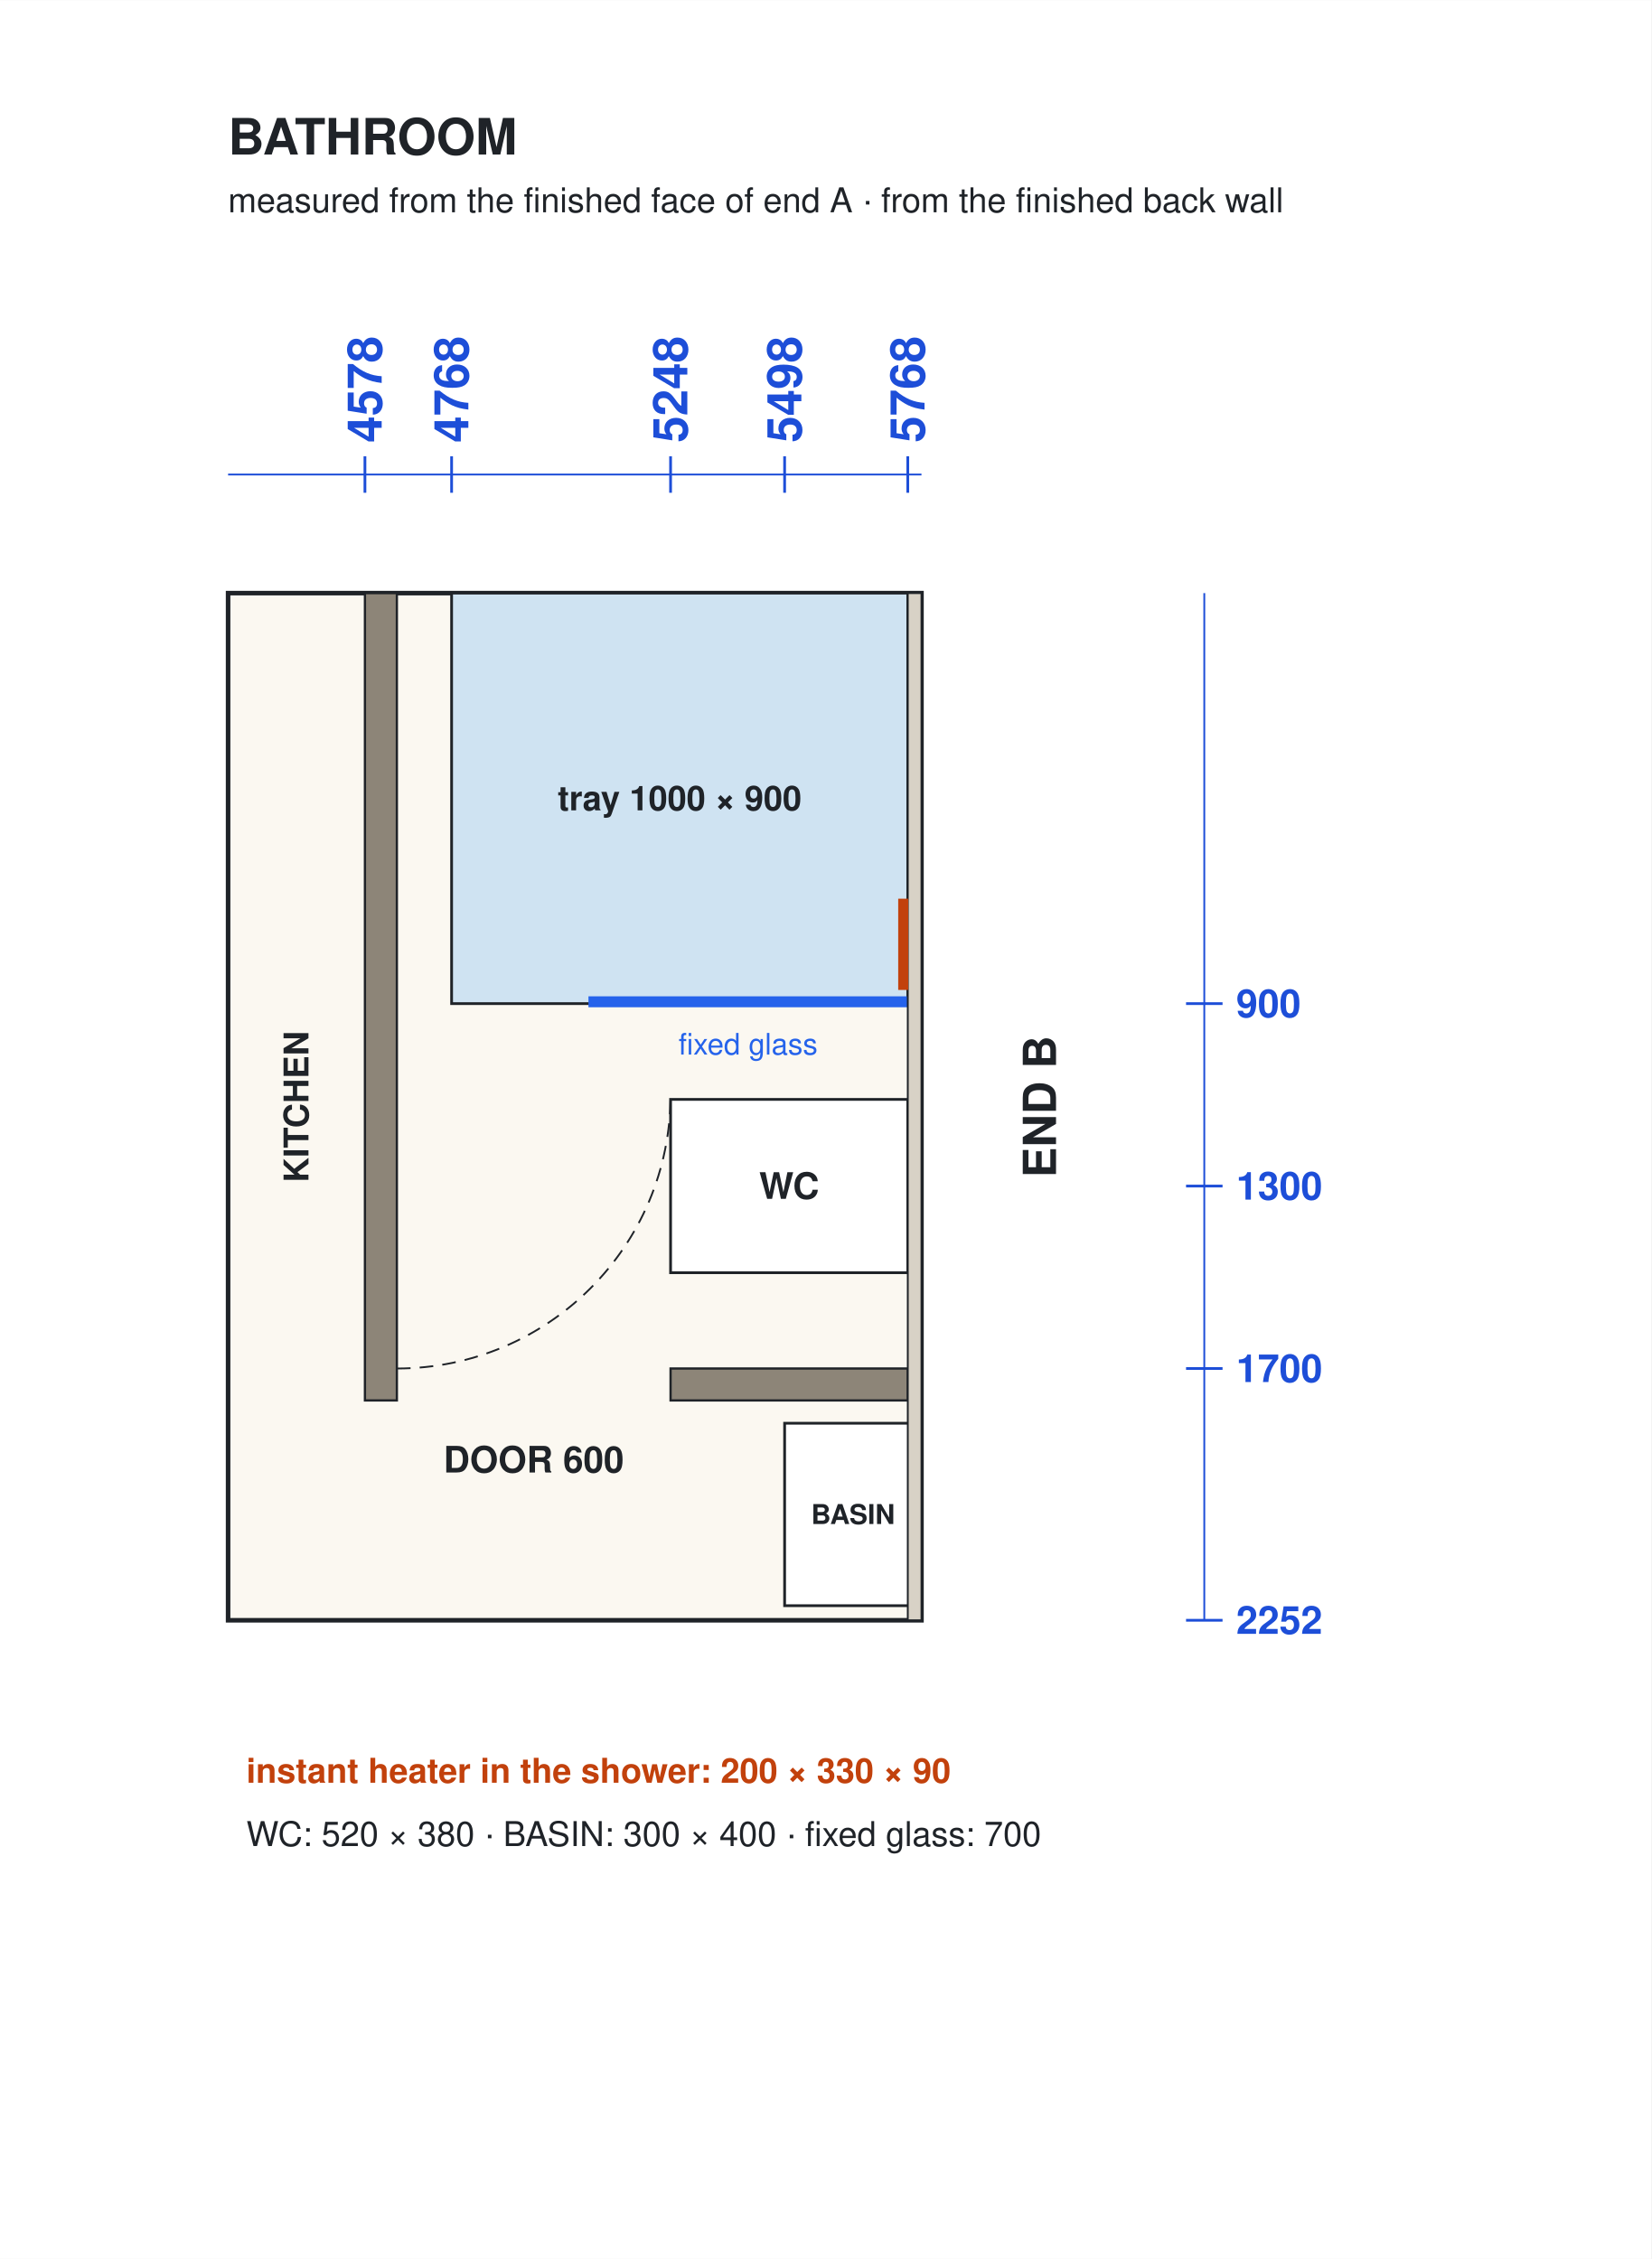
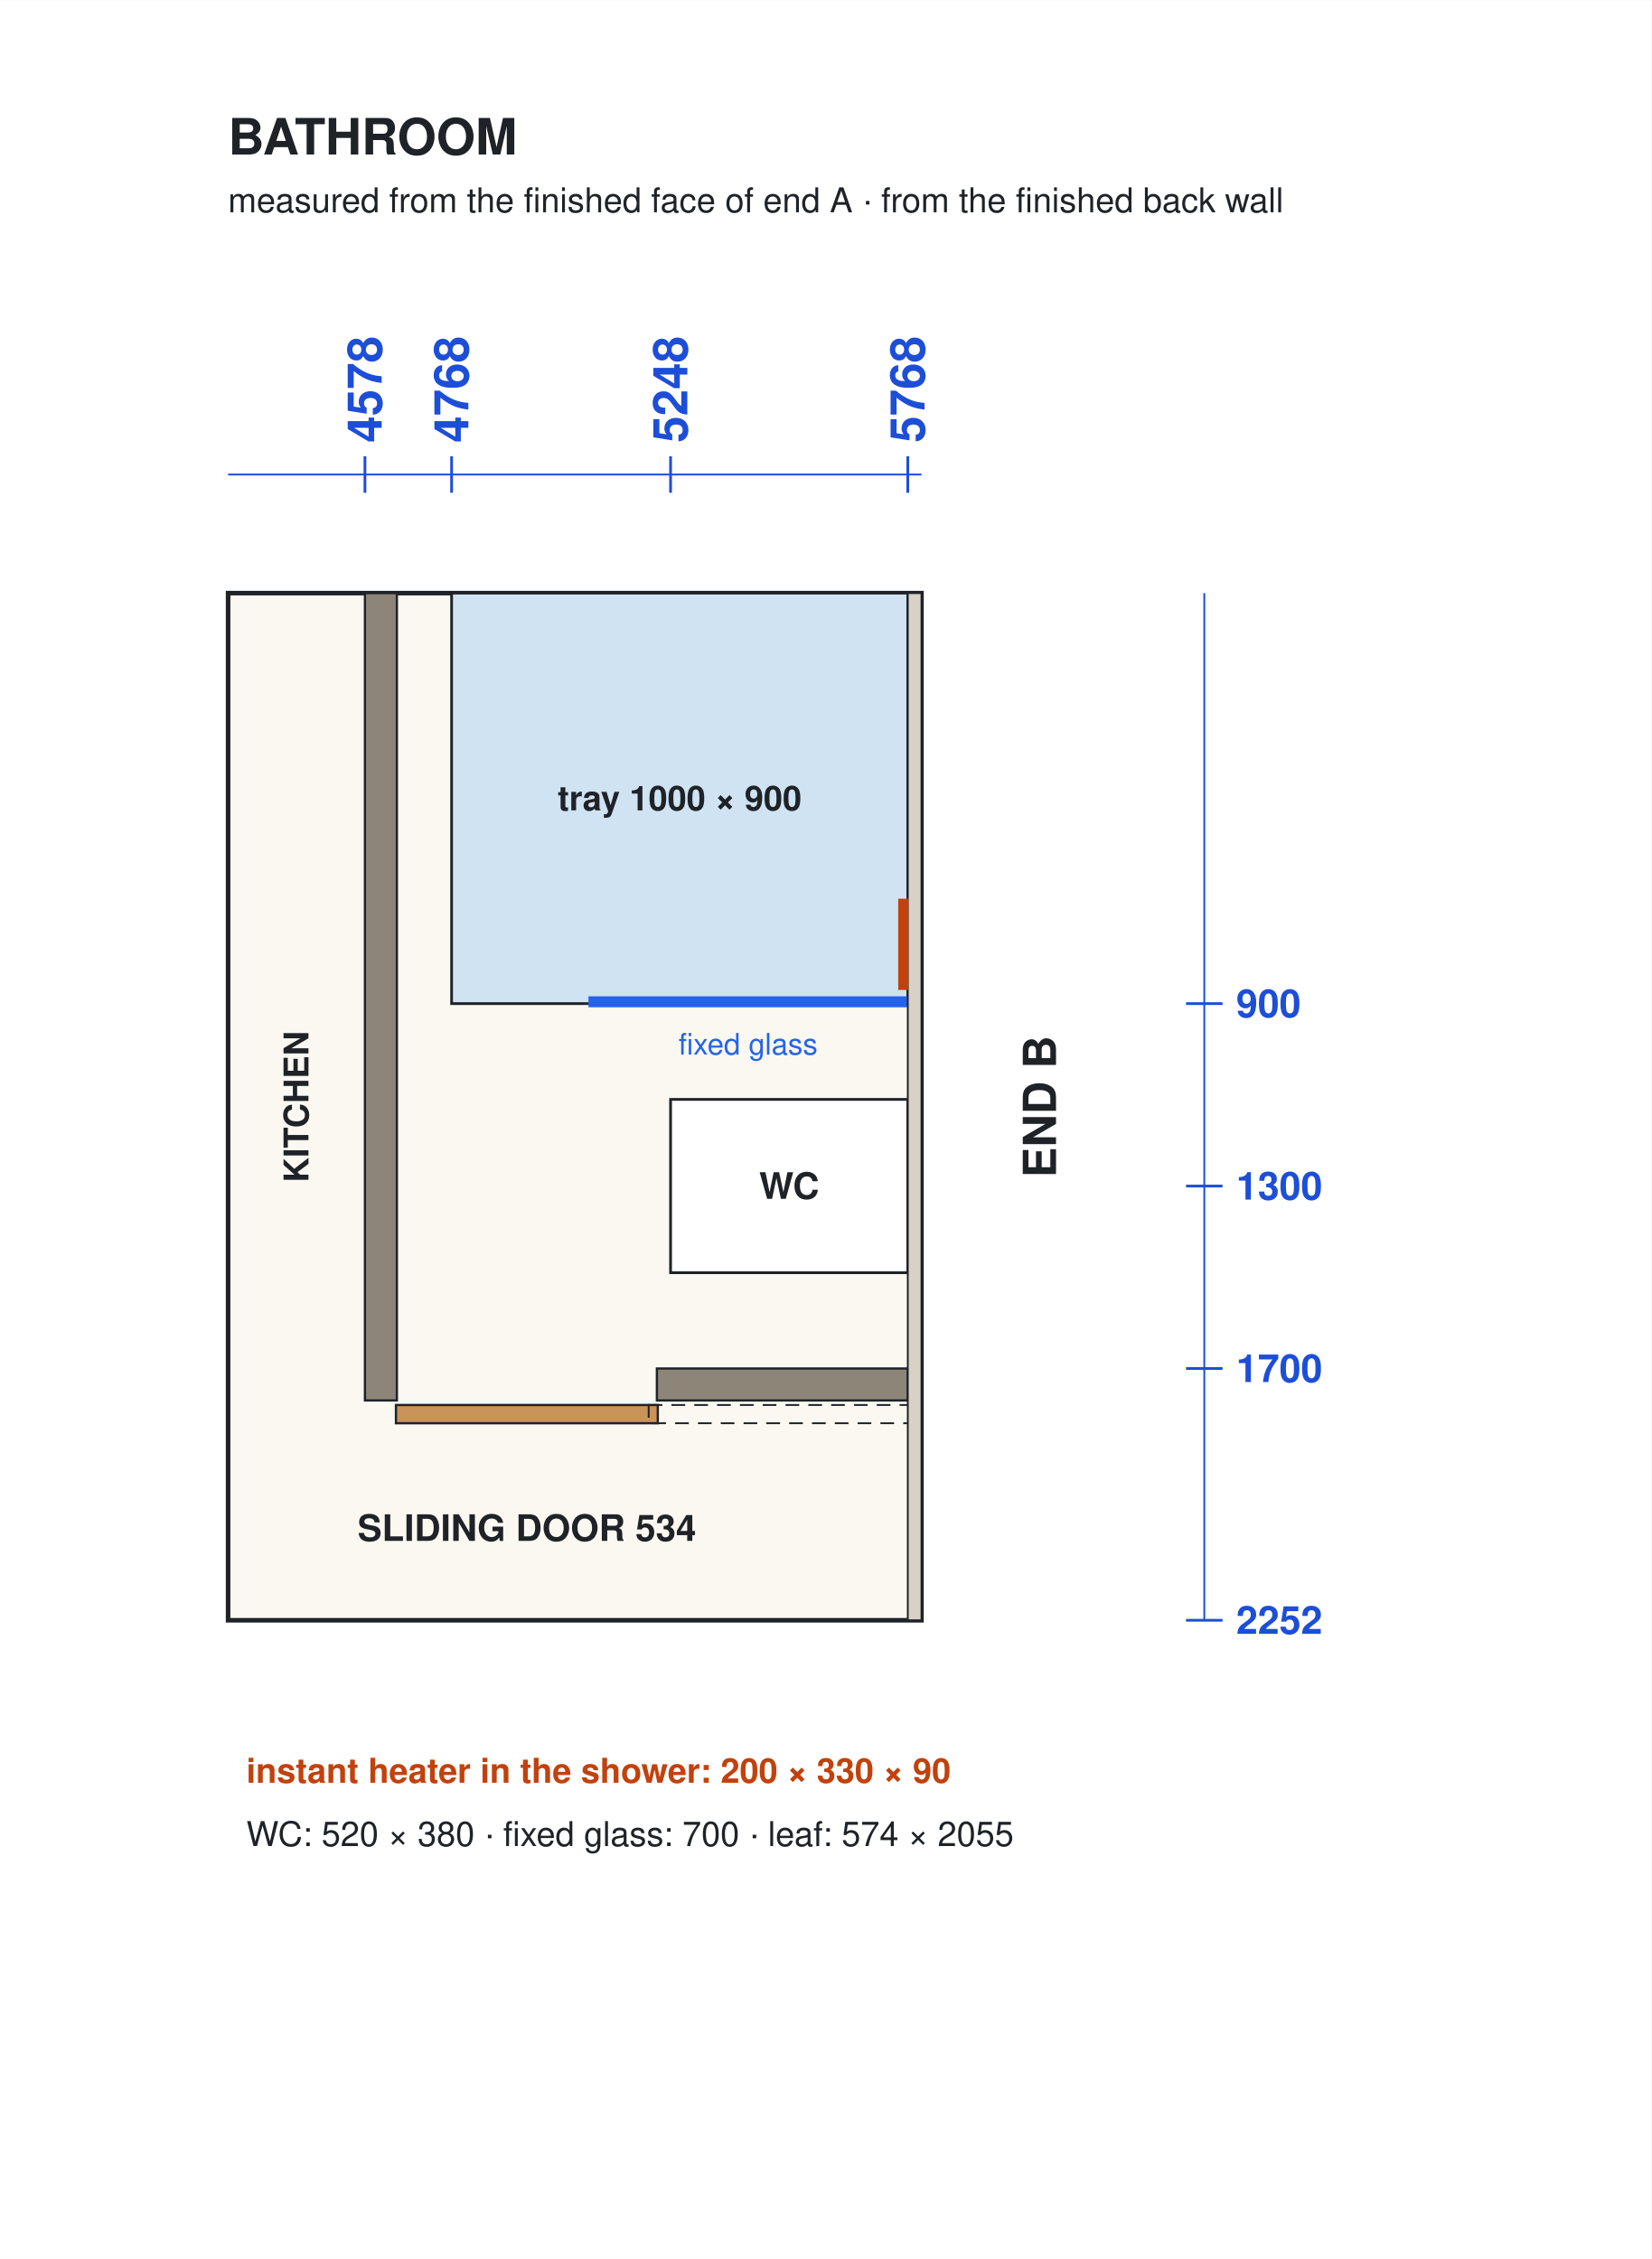
<svg xmlns="http://www.w3.org/2000/svg" viewBox="3778 -1300 3620 4952" width="603" height="825" font-family="Helvetica, Arial, sans-serif">
  <rect x="3778" y="-1300" width="3620" height="4952" fill="#ffffff" />
  <rect x="4278" y="0" width="1520" height="2252" fill="#fbf8f1" stroke="#1f2328" stroke-width="10" />
  <rect x="4578" y="0" width="70" height="1770" fill="#8d8578" stroke="#1f2328" stroke-width="5" />
  <rect x="4648" y="1700" width="0" height="70" fill="#8d8578" stroke="#1f2328" stroke-width="5" />
-   <rect x="5248" y="1700" width="520" height="70" fill="#8d8578" stroke="#1f2328" stroke-width="5" />
-   <path d="M 4648 1700 A 600 600 0 0 0 5248 1100" fill="none" stroke="#1f2328" stroke-width="4" stroke-dasharray="30 20" />
-   <text x="4948" y="1900" font-size="80" font-weight="700" fill="#1f2328" text-anchor="middle" dominant-baseline="middle">DOOR 600</text>
+   <rect x="5218" y="1700" width="550" height="70" fill="#8d8578" stroke="#1f2328" stroke-width="5" />
+   <rect x="4646" y="1780" width="574" height="40" fill="#c9935a" stroke="#1f2328" stroke-width="5" />
+   <rect x="5200" y="1780" width="574" height="40" fill="none" stroke="#1f2328" stroke-width="4" stroke-dasharray="30 20" />
+   <text x="4933" y="2050" font-size="80" font-weight="700" fill="#1f2328" text-anchor="middle" dominant-baseline="middle">SLIDING DOOR 534</text>
  <rect x="4768" y="0" width="1000" height="900" fill="#cfe3f2" stroke="#1f2328" stroke-width="6" />
  <text x="5268" y="450" font-size="75" font-weight="700" fill="#1f2328" text-anchor="middle" dominant-baseline="middle">tray 1000 × 900</text>
  <rect x="5068" y="884" width="700" height="24" fill="#2563eb" stroke="none" stroke-width="0" />
  <text x="5418" y="990" font-size="65" font-weight="400" fill="#2563eb" text-anchor="middle" dominant-baseline="middle">fixed glass</text>
  <rect x="5248" y="1110" width="520" height="380" fill="#ffffff" stroke="#1f2328" stroke-width="6" />
  <text x="5508" y="1300" font-size="80" font-weight="700" fill="#1f2328" text-anchor="middle" dominant-baseline="middle">WC</text>
-   <rect x="5498" y="1820" width="300" height="400" fill="#ffffff" stroke="#1f2328" stroke-width="6" />
-   <text x="5648" y="2020" font-size="60" font-weight="700" fill="#1f2328" text-anchor="middle" dominant-baseline="middle">BASIN</text>
  <rect x="5768" y="0" width="30" height="2252" fill="#d8d2c6" stroke="#1f2328" stroke-width="4" />
  <line x1="5758" y1="670" x2="5758" y2="870" stroke="#c2410c" stroke-width="22" />
  <text x="4318" y="2582" font-size="75" font-weight="700" fill="#c2410c" text-anchor="start" dominant-baseline="middle">instant heater in the shower: 200 × 330 × 90</text>
-   <text x="4318" y="2722" font-size="75" font-weight="400" fill="#1f2328" text-anchor="start" dominant-baseline="middle">WC: 520 × 380 · BASIN: 300 × 400 · fixed glass: 700</text>
+   <text x="4318" y="2722" font-size="75" font-weight="400" fill="#1f2328" text-anchor="start" dominant-baseline="middle">WC: 520 × 380 · fixed glass: 700 · leaf: 574 × 2055</text>
  <text x="4428" y="1126" font-size="75" font-weight="700" fill="#1f2328" text-anchor="middle" dominant-baseline="middle" transform="rotate(-90 4428 1126)">KITCHEN</text>
  <text x="4278" y="-1000" font-size="110" font-weight="700" fill="#1f2328" text-anchor="start" dominant-baseline="middle">BATHROOM</text>
  <text x="6058" y="1126" font-size="100" font-weight="700" fill="#1f2328" text-anchor="middle" dominant-baseline="middle" transform="rotate(-90 6058 1126)">END B</text>
  <line x1="4278" y1="-260" x2="5798" y2="-260" stroke="#1d4ed8" stroke-width="4" />
  <line x1="4578" y1="-300" x2="4578" y2="-220" stroke="#1d4ed8" stroke-width="6" />
  <text x="4578" y="-330" font-size="105" font-weight="700" fill="#1d4ed8" text-anchor="start" dominant-baseline="middle" transform="rotate(-90 4578 -330)">4578</text>
  <line x1="4768" y1="-300" x2="4768" y2="-220" stroke="#1d4ed8" stroke-width="6" />
  <text x="4768" y="-330" font-size="105" font-weight="700" fill="#1d4ed8" text-anchor="start" dominant-baseline="middle" transform="rotate(-90 4768 -330)">4768</text>
  <line x1="5248" y1="-300" x2="5248" y2="-220" stroke="#1d4ed8" stroke-width="6" />
  <text x="5248" y="-330" font-size="105" font-weight="700" fill="#1d4ed8" text-anchor="start" dominant-baseline="middle" transform="rotate(-90 5248 -330)">5248</text>
-   <line x1="5498" y1="-300" x2="5498" y2="-220" stroke="#1d4ed8" stroke-width="6" />
-   <text x="5498" y="-330" font-size="105" font-weight="700" fill="#1d4ed8" text-anchor="start" dominant-baseline="middle" transform="rotate(-90 5498 -330)">5498</text>
  <line x1="5768" y1="-300" x2="5768" y2="-220" stroke="#1d4ed8" stroke-width="6" />
  <text x="5768" y="-330" font-size="105" font-weight="700" fill="#1d4ed8" text-anchor="start" dominant-baseline="middle" transform="rotate(-90 5768 -330)">5768</text>
  <line x1="6418" y1="0" x2="6418" y2="2252" stroke="#1d4ed8" stroke-width="4" />
  <line x1="6378" y1="900" x2="6458" y2="900" stroke="#1d4ed8" stroke-width="6" />
  <text x="6488" y="900" font-size="85" font-weight="700" fill="#1d4ed8" text-anchor="start" dominant-baseline="middle">900</text>
  <line x1="6378" y1="1300" x2="6458" y2="1300" stroke="#1d4ed8" stroke-width="6" />
  <text x="6488" y="1300" font-size="85" font-weight="700" fill="#1d4ed8" text-anchor="start" dominant-baseline="middle">1300</text>
  <line x1="6378" y1="1700" x2="6458" y2="1700" stroke="#1d4ed8" stroke-width="6" />
  <text x="6488" y="1700" font-size="85" font-weight="700" fill="#1d4ed8" text-anchor="start" dominant-baseline="middle">1700</text>
  <line x1="6378" y1="2252" x2="6458" y2="2252" stroke="#1d4ed8" stroke-width="6" />
  <text x="6488" y="2252" font-size="85" font-weight="700" fill="#1d4ed8" text-anchor="start" dominant-baseline="middle">2252</text>
  <text x="4278" y="-860" font-size="75" font-weight="400" fill="#1f2328" text-anchor="start" dominant-baseline="middle">measured from the finished face of end A · from the finished back wall</text>
</svg>
